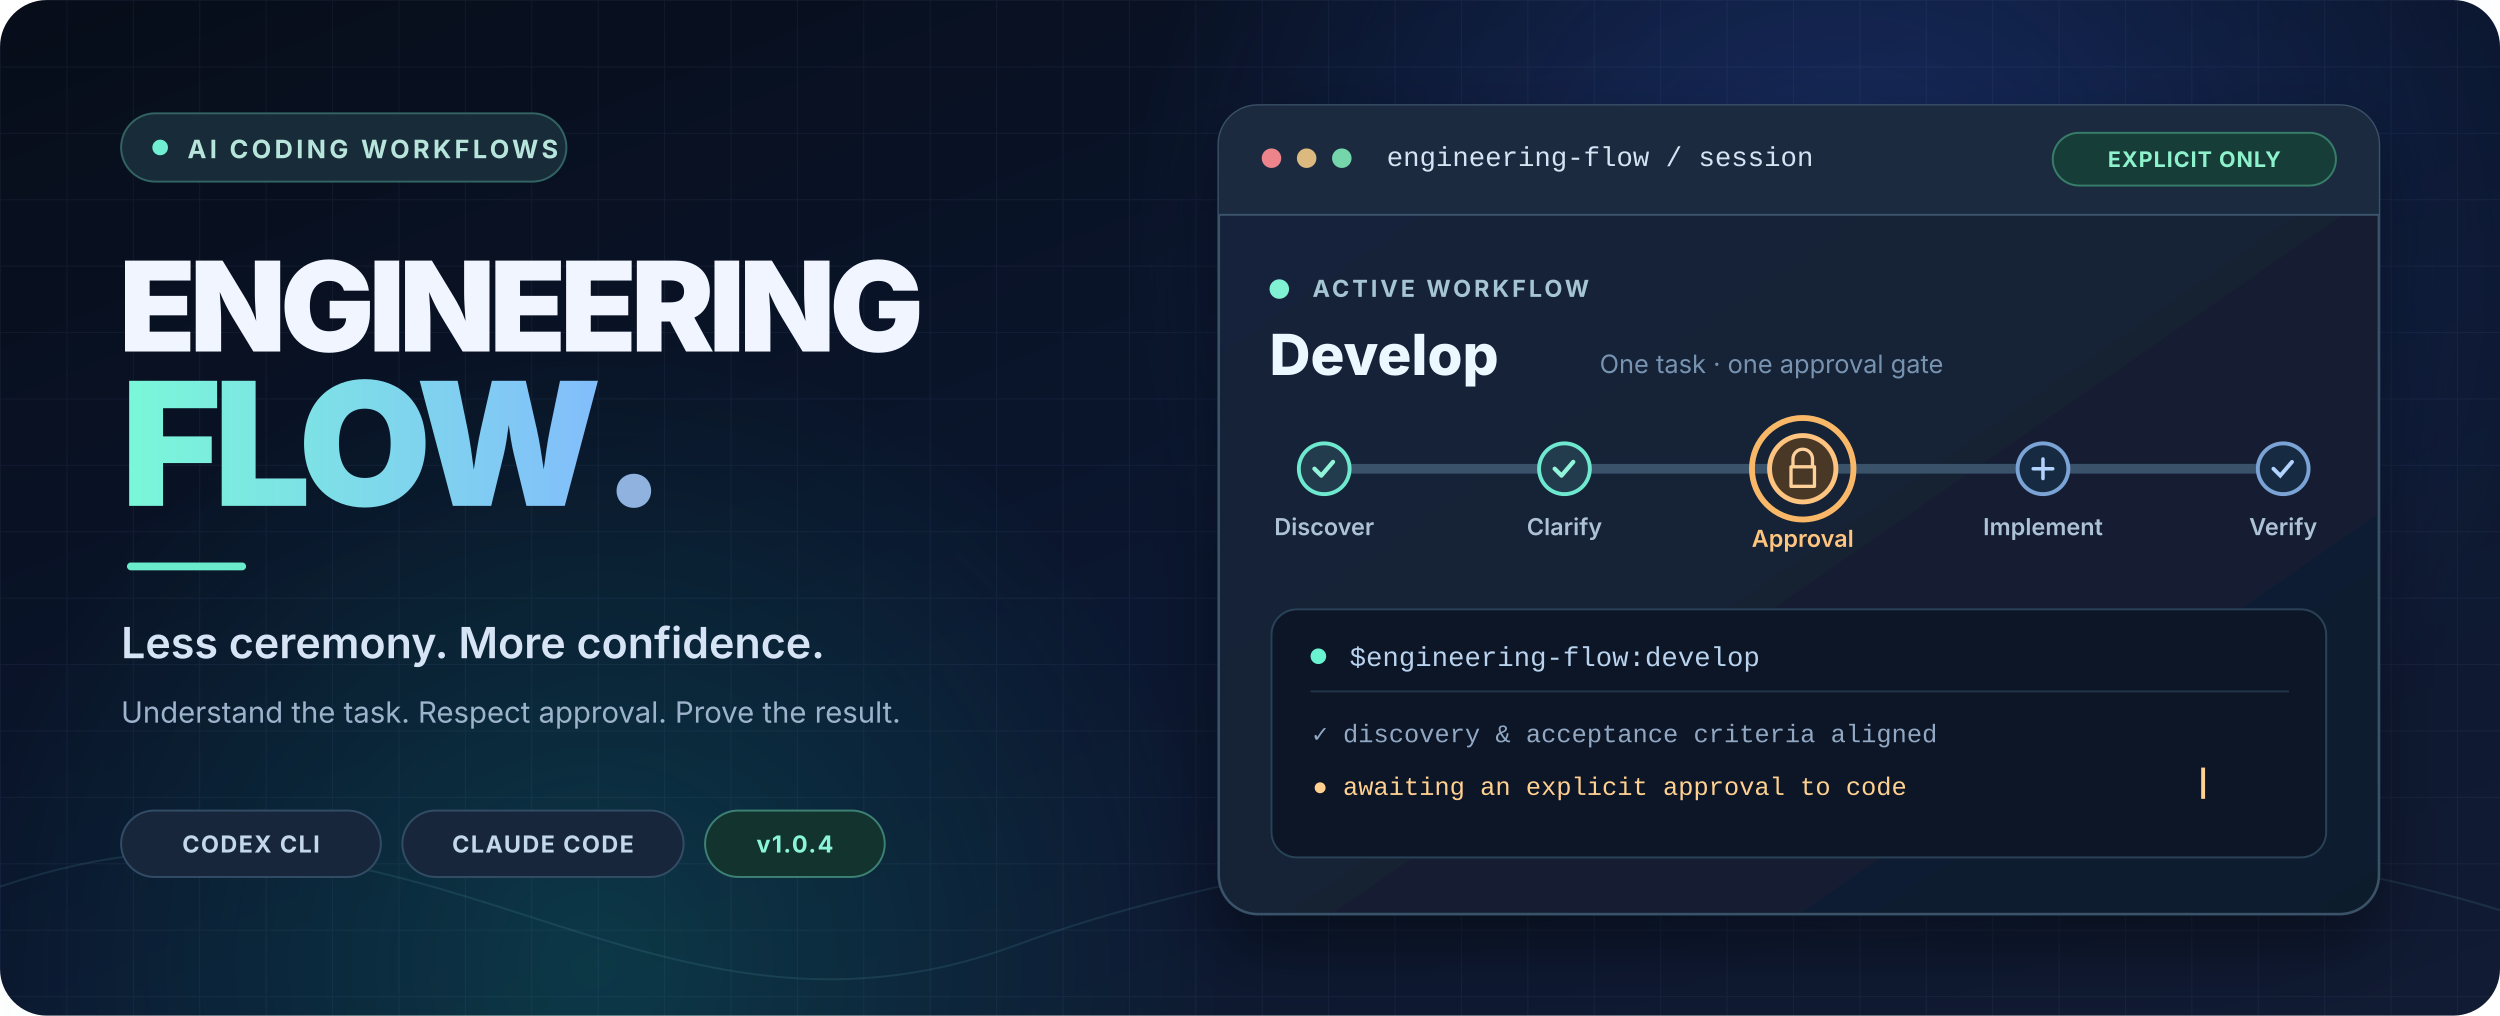
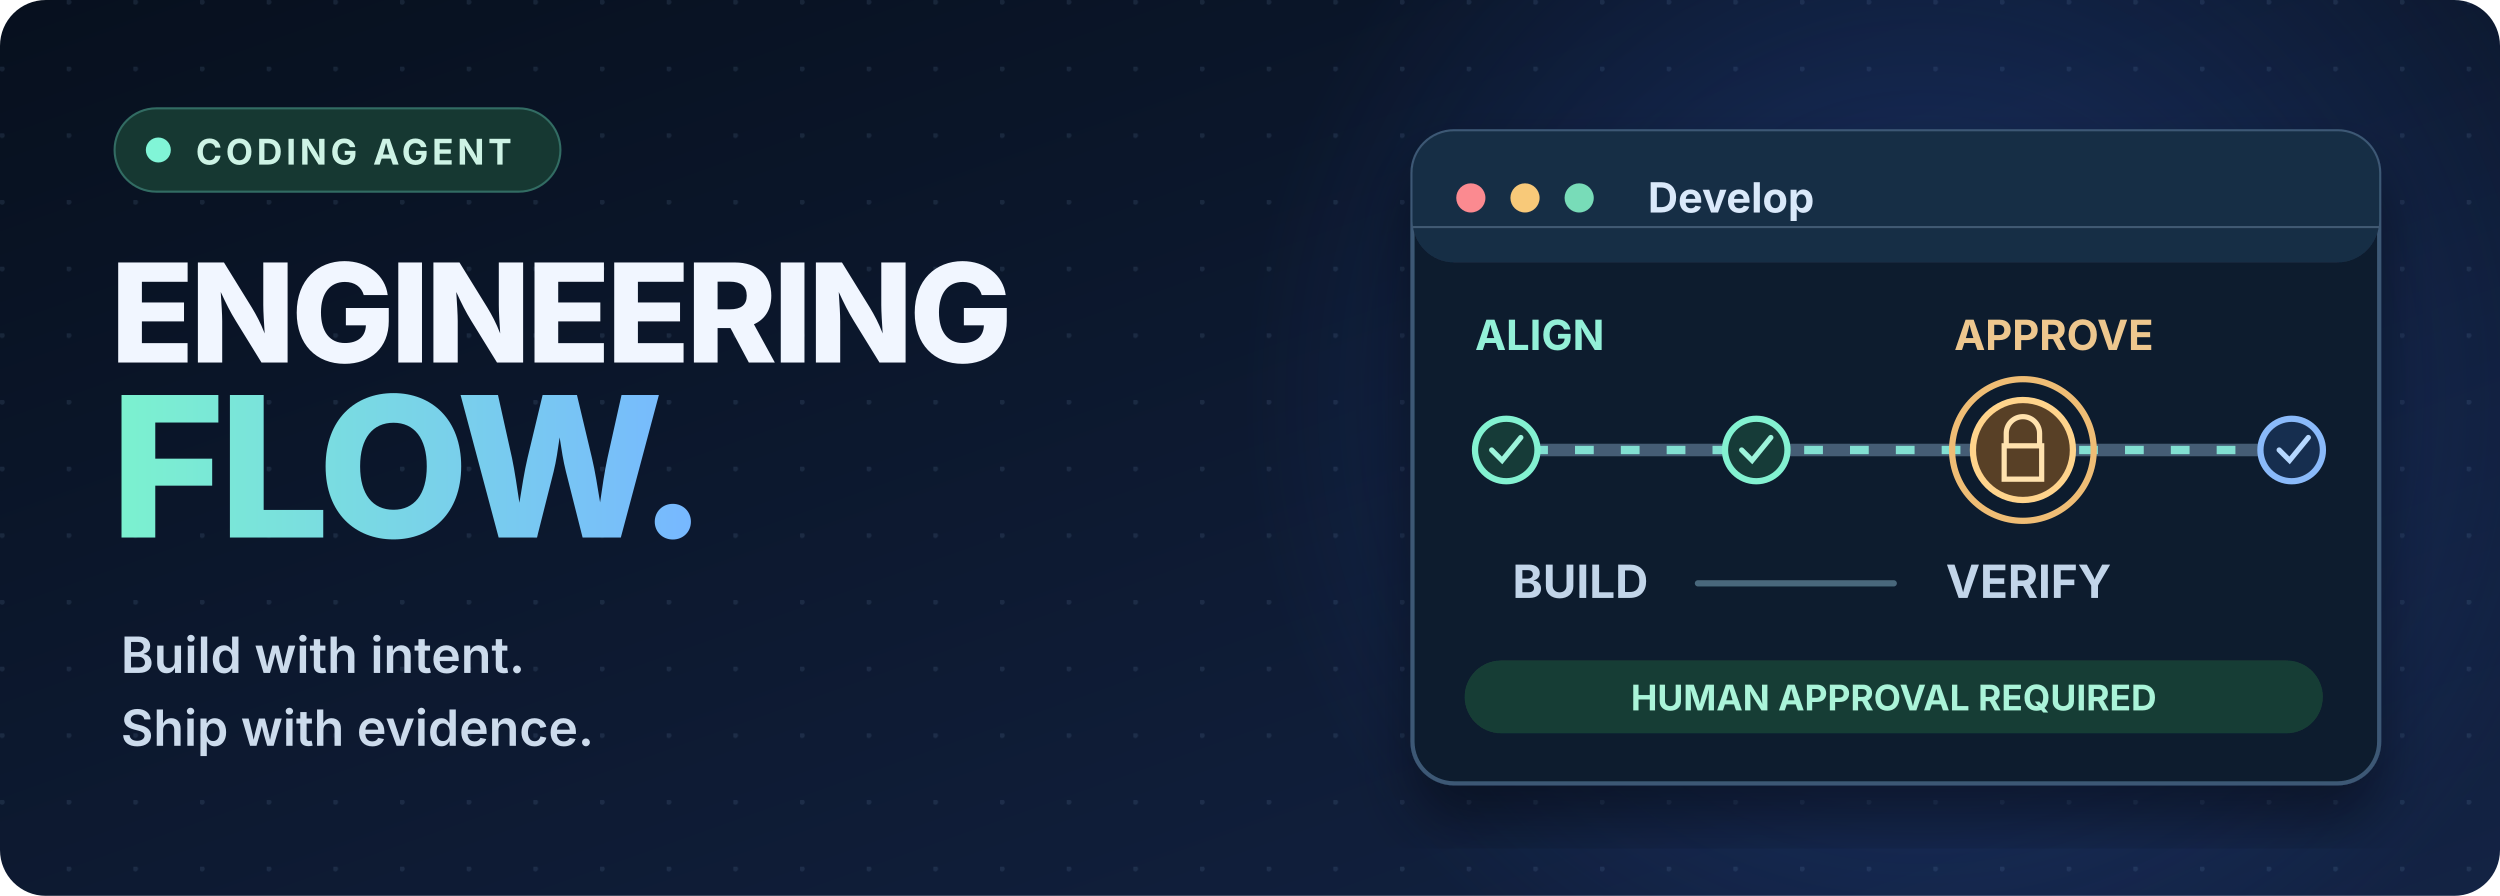
- <svg xmlns="http://www.w3.org/2000/svg" width="1280" height="520" viewBox="0 0 1280 520" role="img" aria-labelledby="title description">
+ <svg xmlns="http://www.w3.org/2000/svg" width="1200" height="430" viewBox="0 0 1200 430" role="img" aria-labelledby="title desc">
  <defs>
    <linearGradient id="bg" x1="0" y1="0" x2="1" y2="1">
-       <stop stop-color="#070d19" />
-       <stop offset=".53" stop-color="#0b1730" />
-       <stop offset="1" stop-color="#111b33" />
+       <stop stop-color="#07101e" />
+       <stop offset="1" stop-color="#132344" />
    </linearGradient>
-     <radialGradient id="halo">
-       <stop stop-color="#3d6bf4" stop-opacity=".26" />
-       <stop offset="1" stop-color="#3d6bf4" stop-opacity="0" />
+     <linearGradient id="text" x1="0" y1="0" x2="1" y2="0">
+       <stop stop-color="#7bf1cf" />
+       <stop offset="1" stop-color="#77b8ff" />
+     </linearGradient>
+     <radialGradient id="a">
+       <stop stop-color="#315dc6" stop-opacity=".34" />
+       <stop offset="1" stop-color="#315dc6" stop-opacity="0" />
    </radialGradient>
-     <radialGradient id="halo2">
-       <stop stop-color="#0de0bc" stop-opacity=".16" />
-       <stop offset="1" stop-color="#0de0bc" stop-opacity="0" />
-     </radialGradient>
-     <linearGradient id="type" x1="0" y1="0" x2="1" y2="0">
-       <stop stop-color="#7af7d8" />
-       <stop offset="1" stop-color="#83b7ff" />
-     </linearGradient>
-     <linearGradient id="rail" x1="0" y1="0" x2="1" y2="0">
-       <stop stop-color="#4b7e9d" />
-       <stop offset=".5" stop-color="#71d5c3" />
-       <stop offset="1" stop-color="#5d91df" />
-     </linearGradient>
-     <linearGradient id="screen" x1="0" y1="0" x2="1" y2="1">
-       <stop stop-color="#16253c" />
-       <stop offset="1" stop-color="#101b2c" />
-     </linearGradient>
-     <pattern id="grid" width="34" height="34" patternUnits="userSpaceOnUse">
-       <path d="M34 0H0V34" fill="none" stroke="#a5c5ff" stroke-opacity=".055" />
+     <pattern id="dot" width="32" height="32" patternUnits="userSpaceOnUse">
+       <circle cx="1" cy="1" r="1.3" fill="#a0c9f6" opacity=".1" />
    </pattern>
-     <filter id="drop" x="-25%" y="-25%" width="150%" height="160%">
-       <feDropShadow dx="0" dy="18" stdDeviation="18" flood-color="#000" flood-opacity=".4" />
+     <filter id="shadow">
+       <feDropShadow dx="0" dy="18" stdDeviation="14" flood-color="#02040b" flood-opacity=".42" />
    </filter>
  </defs>
  <style>
-   .sans {font-family:Inter,-apple-system,BlinkMacSystemFont,"Segoe UI",Arial,sans-serif}
-   .mono {font-family:"SFMono-Regular",Consolas,"Liberation Mono",monospace}
-   .travel {stroke-dasharray:5 13;animation:travel 4.4s linear infinite}
-   .slow-travel {stroke-dasharray:3 11;animation:travel 8s linear infinite}
-   .pulse {animation:pulse 3.2s ease-in-out infinite;transform-origin:923px 240px}
-   .blink {animation:blink 2.2s ease-in-out infinite}
-   .rise {animation:rise 5s ease-in-out infinite}
-   .glow {animation:glow 6s ease-in-out infinite}
-   @keyframes travel {to{stroke-dashoffset:-144}}
-   @keyframes pulse {0%,100%{opacity:.34;transform:scale(.88)}50%{opacity:.85;transform:scale(1.14)}}
-   @keyframes blink {0%,100%{opacity:.28}48%,58%{opacity:1}}
-   @keyframes rise {0%,100%{opacity:.45}50%{opacity:.86}}
-   @keyframes glow {0%,100%{opacity:.58}50%{opacity:.9}}
-   @media(prefers-reduced-motion:reduce){.travel,.slow-travel,.pulse,.blink,.rise,.glow{animation:none!important}}
+ .sans{font-family:Inter,"Segoe UI",Arial,sans-serif}
+ .path{stroke-dasharray:9 13;animation:move 4s linear infinite}
+ .glow{animation:breathe 3s ease-in-out infinite}
+ .light{animation:light 3s ease-in-out infinite}
+ @keyframes move{to{stroke-dashoffset:-132}}
+ @keyframes breathe{0%,100%{opacity:.24}50%{opacity:.72}}
+ @keyframes light{0%,100%{opacity:.5}50%{opacity:1}}
+ @media(prefers-reduced-motion:reduce){.path,.glow,.light{animation:none!important}}
</style>
-   <rect width="1280" height="520" rx="24" fill="url(#bg)" />
-   <rect width="1280" height="520" rx="24" fill="url(#grid)" />
-   <circle cx="942" cy="128" r="366" fill="url(#halo)" class="glow" />
-   <circle cx="304" cy="495" r="325" fill="url(#halo2)" class="rise" />
-   <path d="M0 454C213 381 328 555 520 484S1055 397 1280 466" fill="none" stroke="#5ca8b6" stroke-width="1" opacity=".15" />
-   <rect x="62" y="58" width="228" height="35" rx="17.5" fill="#172b39" stroke="#3b756f" stroke-opacity=".8" />
-   <circle cx="82" cy="75.5" r="4" fill="#70efd2" class="blink" />
-   <text x="96" y="81" class="sans" fill="#b8e5db" font-size="13" font-weight="750" letter-spacing="1.7">AI CODING WORKFLOWS</text>
-   <text x="61" y="180" class="sans" font-size="64" fill="#f0f5ff" font-weight="850" letter-spacing="-3">ENGINEERING</text>
-   <text x="62" y="259" class="sans" font-size="88" fill="url(#type)" font-weight="850" letter-spacing="-4">FLOW<tspan fill="#8fb2df">.</tspan>
-   </text>
-   <rect x="65" y="288" width="61" height="4" rx="2" fill="#69ebcc" />
-   <text x="62" y="337" class="sans" font-size="22" fill="#d7e4f5" font-weight="580">Less ceremony. More confidence.</text>
-   <text x="62" y="370" class="sans" font-size="15" fill="#9db3cb">Understand the task. Respect approval. Prove the result.</text>
-   <g class="sans" font-size="12" font-weight="700" letter-spacing=".7">
-     <rect x="62" y="415" width="133" height="34" rx="17" fill="#17263b" stroke="#324c65" />
-     <text x="128.5" y="436.5" fill="#c4d8eb" text-anchor="middle">CODEX CLI</text>
-     <rect x="206" y="415" width="144" height="34" rx="17" fill="#17263b" stroke="#324c65" />
-     <text x="278" y="436.5" fill="#c4d8eb" text-anchor="middle">CLAUDE CODE</text>
-     <rect x="361" y="415" width="92" height="34" rx="17" fill="#13332f" stroke="#3d8174" />
-     <text x="407" y="436.5" fill="#8af5d8" text-anchor="middle">v1.0.4</text>
+   <rect width="1200" height="430" rx="22" fill="url(#bg)" />
+   <rect width="1200" height="430" rx="22" fill="url(#dot)" />
+   <circle cx="924" cy="191" r="330" fill="url(#a)" class="glow" />
+   <rect x="55" y="52" width="214" height="40" rx="20" fill="#163832" stroke="#326c63" />
+   <circle cx="76" cy="72" r="6" fill="#81f5d7" class="light" />
+   <text x="94" y="79" class="sans" fill="#cdf3e5" font-size="17" font-weight="750" letter-spacing="1.8">CODING AGENT</text>
+   <text x="53" y="174" class="sans" fill="#f1f6ff" font-size="66" font-weight="800" letter-spacing="-2">ENGINEERING</text>
+   <text x="53" y="258" class="sans" fill="url(#text)" font-size="94" font-weight="800" letter-spacing="-3">FLOW.</text>
+   <text x="58" y="323" class="sans" fill="#ccdbec" font-size="24" font-weight="600">Build with intent.</text>
+   <text x="58" y="358" class="sans" fill="#ccdbec" font-size="24" font-weight="600">Ship with evidence.</text>
+   <g filter="url(#shadow)">
+     <rect x="678" y="63" width="464" height="313" rx="20" fill="#0c1b2d" stroke="#3c5974" stroke-width="2" />
+     <rect x="678" y="63" width="464" height="63" rx="20" fill="#192e45" />
+     <path d="M678 109H1142" stroke="#415a73" />
+     <circle cx="706" cy="95" r="7" fill="#fb8a90" />
+     <circle cx="732" cy="95" r="7" fill="#f8c979" />
+     <circle cx="758" cy="95" r="7" fill="#78dcb8" />
+     <text x="791" y="102" class="sans" fill="#dae9fa" font-size="20" font-weight="700">Develop</text>
+     <text x="708" y="168" class="sans" fill="#93f0d8" font-size="20" font-weight="700">ALIGN</text>
+     <text x="938" y="168" class="sans" fill="#eec78e" font-size="20" font-weight="700">APPROVE</text>
+     <path d="M712 216H1107" stroke="#445d74" stroke-width="6" stroke-linecap="round" />
+     <path d="M712 216H1107" stroke="#82dfd1" stroke-width="4" class="path" />
+     <circle cx="723" cy="216" r="15" fill="#163a39" stroke="#83f2d1" stroke-width="3" />
+     <path d="m716 216 5 5 9-11" fill="none" stroke="#9df4db" stroke-width="2.5" stroke-linecap="round" />
+     <circle cx="843" cy="216" r="15" fill="#173a39" stroke="#83f2d1" stroke-width="3" />
+     <path d="m836 216 5 5 9-11" fill="none" stroke="#9df4db" stroke-width="2.5" stroke-linecap="round" />
+     <circle cx="971" cy="216" r="24" fill="#584028" stroke="#ffd48c" stroke-width="3" />
+     <circle cx="971" cy="216" r="34" fill="none" stroke="#efbd74" stroke-width="3" class="glow" />
+     <path d="M963 214v-6a8 8 0 0 1 16 0v6m-17 0h18v16h-18z" fill="none" stroke="#ffe2ae" stroke-width="2.5" />
+     <circle cx="1100" cy="216" r="15" fill="#192f4f" stroke="#8abafa" stroke-width="3" />
+     <path d="m1094 216 5 5 9-11" fill="none" stroke="#b6d8ff" stroke-width="2.5" stroke-linecap="round" />
+     <text x="726" y="287" class="sans" fill="#c2d5e9" font-size="22" font-weight="750">BUILD</text>
+     <path d="M815 280H909" stroke="#48687b" stroke-width="3" stroke-linecap="round" />
+     <text x="934" y="287" class="sans" fill="#c2d5e9" font-size="22" font-weight="750">VERIFY</text>
+     <rect x="703" y="317" width="412" height="35" rx="17.5" fill="#183d35" />
+     <text x="909" y="341" class="sans" text-anchor="middle" fill="#aaf4d9" font-size="17" font-weight="750">HUMAN APPROVAL REQUIRED</text>
  </g>
-   <g filter="url(#drop)">
-     <rect x="624" y="54" width="594" height="414" rx="20" fill="url(#screen)" stroke="#3a5268" stroke-width="1.3" />
-     <path d="M644 54H1198A20 20 0 0 1 1218 74V110H624V74A20 20 0 0 1 644 54Z" fill="#1a2c41" />
-     <path d="M624 110H1218" stroke="#3c5369" />
-     <circle cx="651" cy="81" r="5" fill="#ed848b" />
-     <circle cx="669" cy="81" r="5" fill="#dcb97e" />
-     <circle cx="687" cy="81" r="5" fill="#75d6ac" />
-     <text x="710" y="85" class="mono" font-size="14" fill="#d7e3f2">engineering-flow / session</text>
-     <rect x="1051" y="68" width="145" height="27" rx="13.5" fill="#183e38" stroke="#397d69" />
-     <text x="1123.5" y="85.5" class="sans" font-size="11" font-weight="750" text-anchor="middle" fill="#8ef2cc" letter-spacing=".5">EXPLICIT ONLY</text>
-     <circle cx="655" cy="148" r="5" fill="#80f1d3" class="blink" />
-     <text x="672" y="152" class="sans" fill="#a5c5d3" font-weight="750" font-size="12" letter-spacing="1.5">ACTIVE WORKFLOW</text>
-     <text x="650" y="192" class="sans" fill="#ecf8ff" font-size="29" font-weight="770">Develop</text>
-     <text x="819" y="191" class="sans" fill="#7793b0" font-size="13">One task · one approval gate</text>
-     <path d="M672 240H1169" stroke="#3a536b" stroke-width="5" stroke-linecap="round" />
-     <path d="M672 240H1169" stroke="url(#rail)" stroke-width="3.3" stroke-linecap="round" class="travel" />
-     <circle cx="923" cy="240" r="26" fill="none" stroke="#f8b867" stroke-width="3" class="pulse" />
-     <g>
-       <circle cx="678" cy="240" r="13" fill="#203a4d" stroke="#6ee8ce" stroke-width="2" />
-       <path d="m673 240 3.5 3.5 6-7" fill="none" stroke="#92f5d9" stroke-width="2.2" stroke-linecap="round" stroke-linejoin="round" />
-       <circle cx="801" cy="240" r="13" fill="#203a4d" stroke="#6ee8ce" stroke-width="2" />
-       <path d="m796 240 3.5 3.5 6-7" fill="none" stroke="#92f5d9" stroke-width="2.2" stroke-linecap="round" stroke-linejoin="round" />
-       <circle cx="923" cy="240" r="17" fill="#493725" stroke="#ffc47f" stroke-width="2.5" />
-       <path d="M918 239v-4a5 5 0 0 1 10 0v4m-11 0h12v10h-12z" fill="none" stroke="#ffd19a" stroke-width="1.7" stroke-linejoin="round" />
-       <circle cx="1046" cy="240" r="13" fill="#182c43" stroke="#7ba3d6" stroke-width="2" />
-       <path d="M1041 240h10m-5-5v10" stroke="#b3d3ff" stroke-width="1.8" stroke-linecap="round" />
-       <circle cx="1169" cy="240" r="13" fill="#182c43" stroke="#7ba3d6" stroke-width="2" />
-       <path d="m1164 240 3.5 3.5 6-7" stroke="#b3d3ff" fill="none" stroke-width="2" stroke-linecap="round" />
-     </g>
-     <g class="sans" font-size="12" fill="#aec2d5" font-weight="610" text-anchor="middle">
-       <text x="678" y="274">Discover</text>
-       <text x="801" y="274">Clarify</text>
-       <text x="923" y="280" fill="#ffc57e">Approval</text>
-       <text x="1046" y="274">Implement</text>
-       <text x="1169" y="274">Verify</text>
-     </g>
-     <rect x="651" y="312" width="540" height="127" rx="13" fill="#0b1526" stroke="#2a4358" />
-     <circle cx="675" cy="336" r="4" fill="#69f3d1" />
-     <text x="691" y="341" class="mono" font-size="14" fill="#b9d3ee">$engineering-flow:develop</text>
-     <path d="M671 354H1172" stroke="#223449" />
-     <text x="672" y="380" class="mono" font-size="13" fill="#91a7c2">✓ discovery &amp; acceptance criteria aligned</text>
-     <text x="672" y="407" class="mono" font-size="13" fill="#ffd090">● awaiting an explicit approval to code</text>
-     <rect x="1127" y="393" width="2" height="16" fill="#ffd090" class="blink" />
-   </g>
-   <path d="M0 513H1280" stroke="url(#type)" stroke-width="7" opacity=".72" />
</svg>
